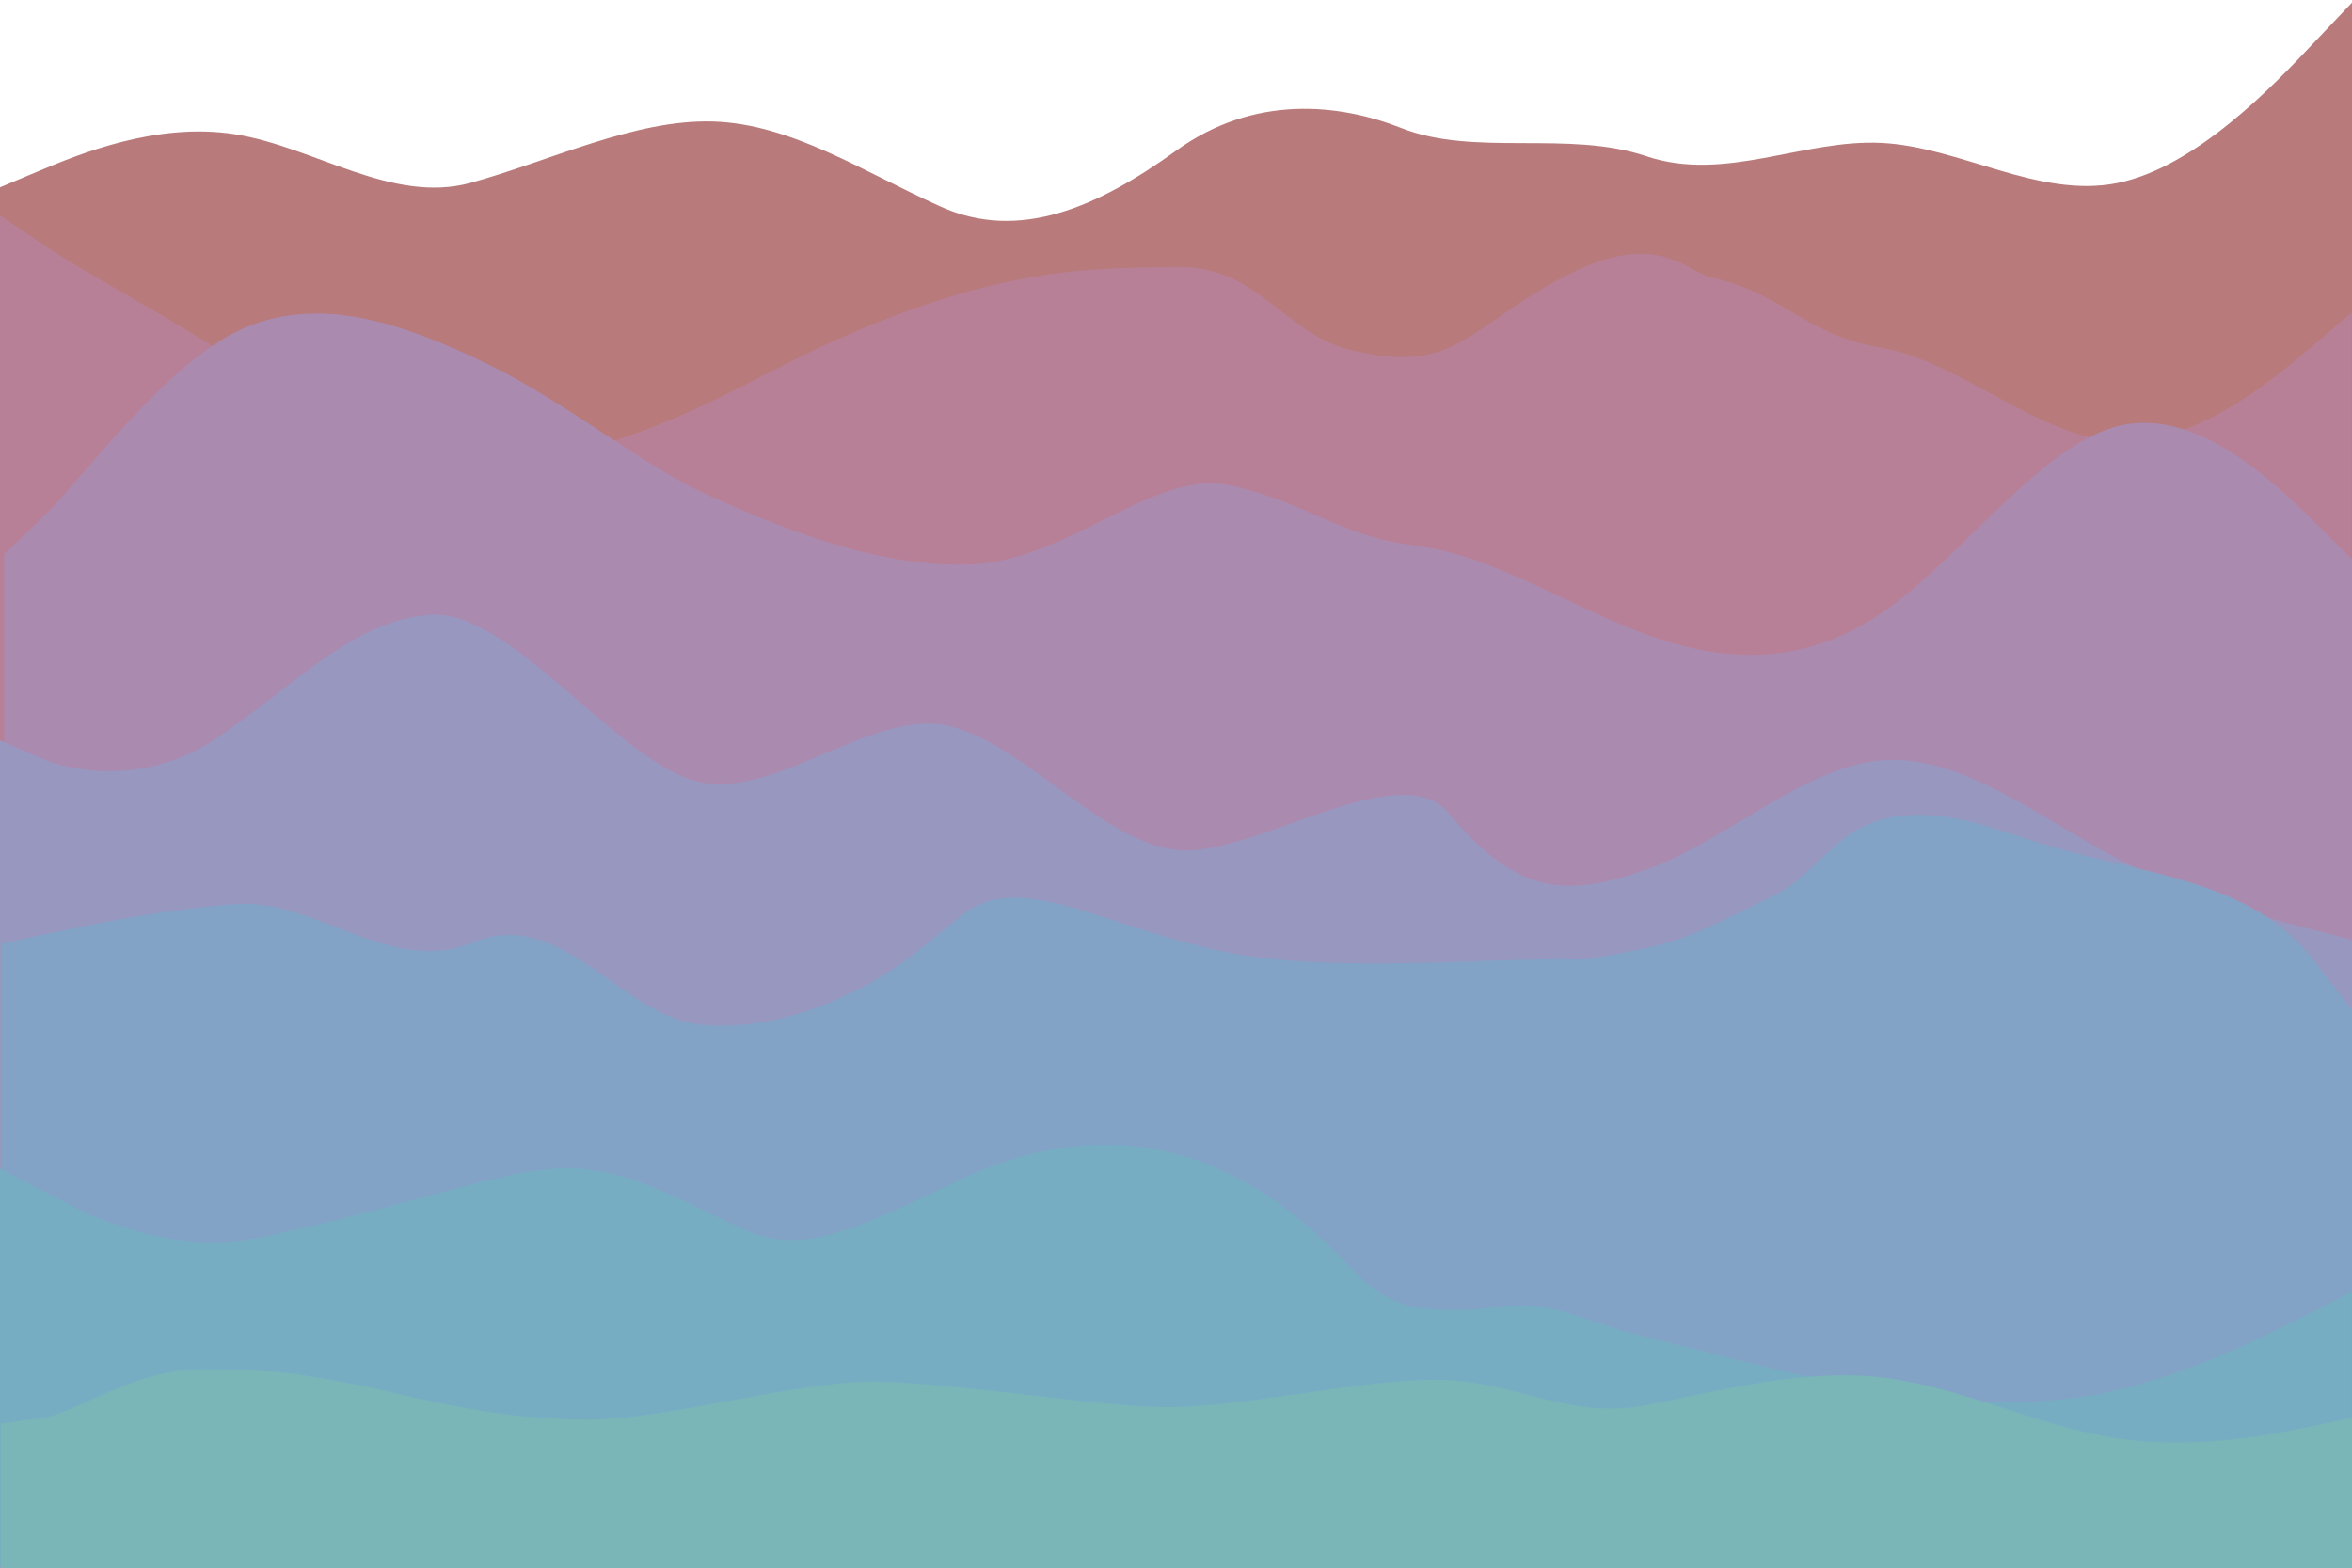
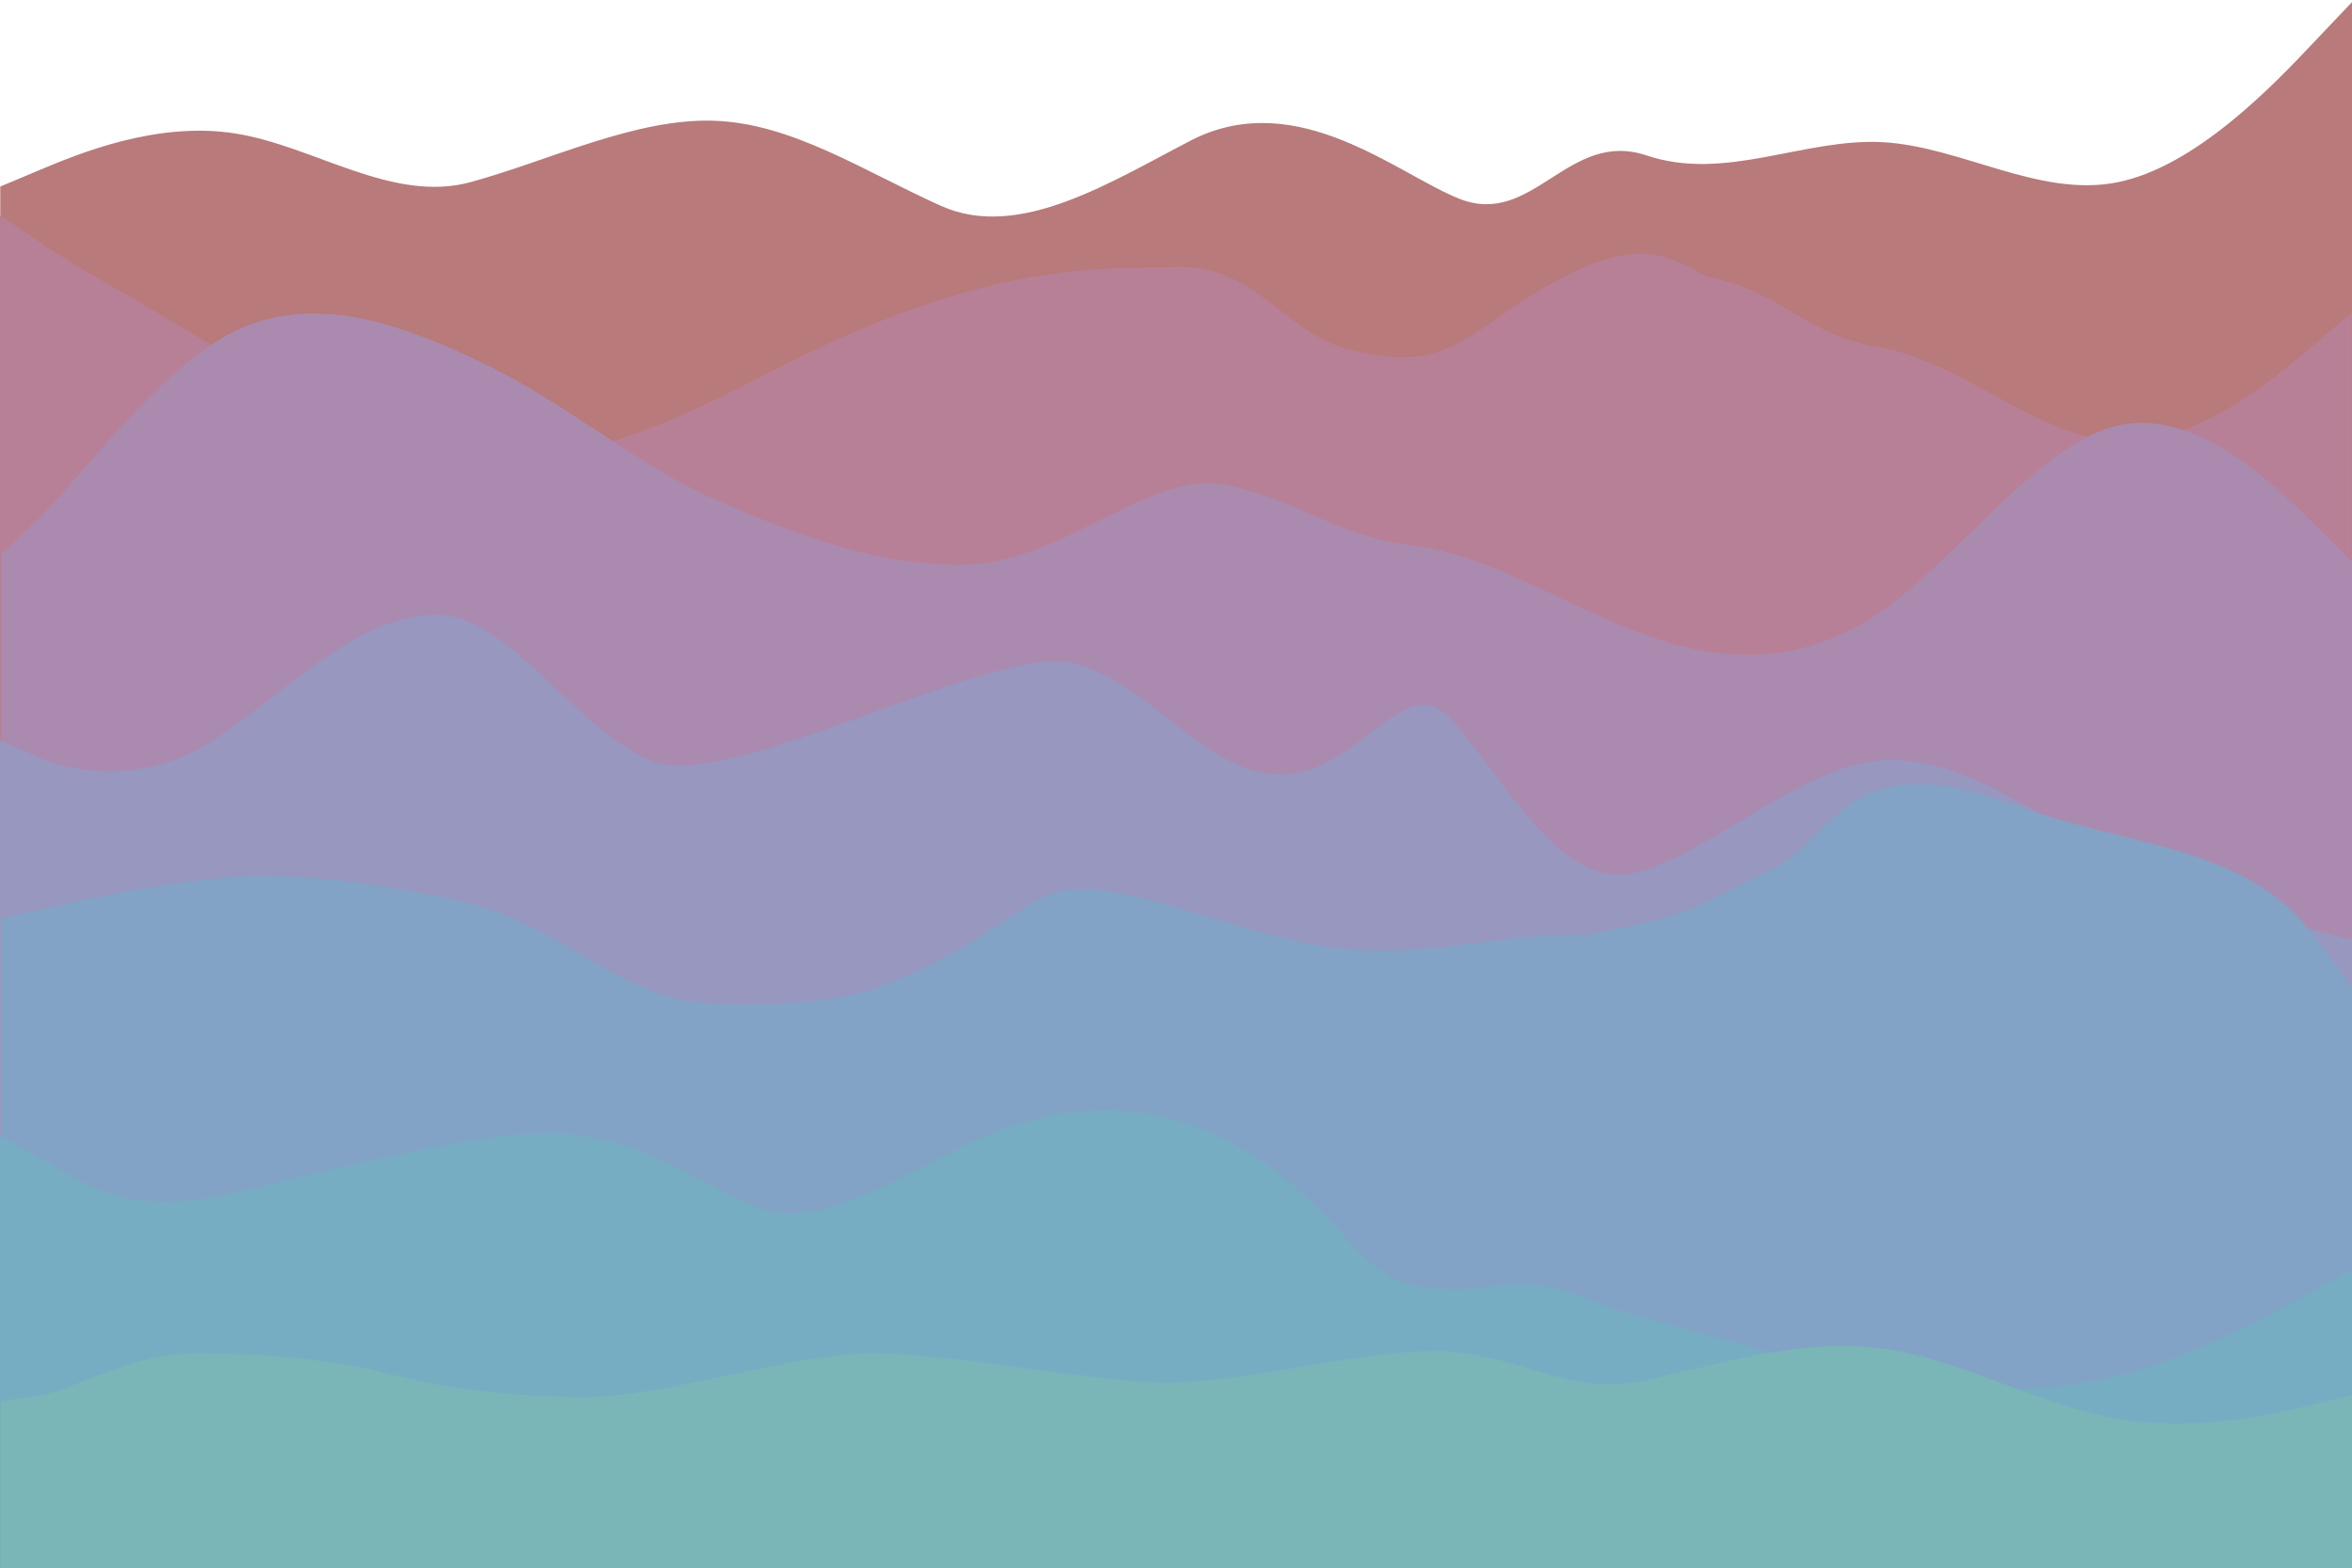
<svg xmlns="http://www.w3.org/2000/svg" version="1.1" id="visual" x="0px" y="0px" viewBox="0 0 900 600" style="enable-background:new 0 0 900 600;" xml:space="preserve">
  <style type="text/css">
	.st0{fill:#B87A7A;}
	.st1{fill:#B78096;}
	.st2{fill:#AB8AAF;}
	.st3{fill:#9797C0;}
	.st4{fill:#82A3C6;}
	.st5{fill:#76ADC3;}
	.st6{fill:#7AB5B8;}
</style>
  <g>
-     <path class="st0" d="M0,71.7l15-6.3c15-6.3,45-18.8,75-14c30,4.7,60,26.8,90,18.6s62.8-24.4,92.8-23.5S330,65.6,360,79.1   s60,0.2,90-21.4c30-21.7,62.6-18,86.2-8.7c28.1,11.1,63.8,0.7,93.8,10.8s60-6.6,90-5.1s60,21.3,90,15.4c30-5.9,60-37.4,75-53.3   L900,1v581.9h-15c-15,0-45,0-75,0s-60,0-90,0s-60,0-90,0s-60,0-90,0s-60,0-90,0s-60,0-90,0s-60,0-90,0s-60,0-90,0s-60,0-90,0   s-60,0-75,0H0V71.7z" />
+     <path class="st0" d="M0.1,71.4l15-6.3c15-6.3,45-18.8,75-14c30,4.7,60,26.8,90,18.6s62.8-24.4,92.8-23.5s57.2,19.1,87.2,32.6   s65.4-9.5,96.5-25.5c40.3-19.9,78.3,13.5,101.9,22.8c28.1,11.1,41.6-26.7,71.6-16.6s60-6.6,90-5.1s60,21.3,90,15.4s60-37.4,75-53.3   l15-15.8v581.9h-15c-15,0-45,0-75,0s-60,0-90,0s-60,0-90,0s-60,0-90,0c-30,0-60,0-90,0s-60,0-90,0s-60,0-90,0s-60,0-90,0   s-60,0-90,0s-60,0-75,0h-15V71.4z" />
    <path class="st1" d="M-0.1,82.3l17.8,12.1c20.7,13.6,40.7,23.1,72.2,43.5c31.2,20.2,70.3,39,115.6,39c41.3-9.8,61.8-20.4,93.8-36.9   c79.1-40,120.8-37.1,150.8-37.8c30-0.8,40.3,23.6,64.3,31.1c36,9.3,43.1-1.8,69.8-19.1c42.2-27.1,54.7-15.6,68.9-8.4   c30,6.2,36.8,22.2,66.8,27.3s60,34.1,90,35.8s60-23.8,75-36.5l15-12.8v480.3h-15c-15,0-45,0-75,0s-60,0-90,0s-60,0-90,0s-60,0-90,0   s-60,0-90,0s-60,0-90,0s-60,0-90,0s-60,0-90,0s-60,0-90,0s-60,0-75,0h-15L-0.1,82.3L-0.1,82.3z" />
-     <path class="st2" d="M1.6,212.1l15-14.4c15-14.5,47.4-59.8,77.4-72.4s62.1-0.6,92.1,13.8c30,14.4,59.8,39.2,85.5,50.7   c27.6,12.4,62,26.3,95.2,26.3c39.7,1.2,73.7-36.9,103.7-30.4s41.1,19.4,71.1,23.1c30,3.7,60,24,90,34.6c30,10.6,60,11.3,90-9.9   s60-64,90-70.7s60,23.1,75,37.9l15,14.9v384.6h-15c-15,0-45,0-75,0s-60,0-90,0s-60,0-90,0s-60,0-90,0s-60,0-90,0s-60,0-90,0   s-60,0-90,0s-60,0-90,0s-60,0-90,0s-60,0-75,0h-15L1.6,212.1L1.6,212.1z" />
-     <path class="st3" d="M-0.1,283.3l15,6.6c15,6.7,42.6,9.4,67.1-6.8c30.3-20.1,52.4-45.5,82.4-47.8s69.6,52.8,99.6,63   c30,10.2,68.4-27,98.4-20.6c30,6.5,61.8,48.1,91.8,47.8c30-0.4,82-36,100.2-14.2c26.7,32,45.6,31.9,75.6,21.5   c30-10.5,60-39.3,90-41.8c30-2.4,60,21.6,90,37.5c30,15.8,60,23.5,75,27.3l15,3.9v240.5h-15c-15,0-45,0-75,0s-60,0-90,0s-60,0-90,0   s-60,0-90,0s-60,0-90,0s-60,0-90,0s-60,0-90,0s-60,0-90,0s-60,0-90,0s-60,0-75,0H0V283.3H-0.1z" />
-     <path class="st4" d="M900.6,599.6h-15c-15,0-45,0-75,0s-60,0-90,0s-60,0-90,0s-60,0-90,0s-60,0-90,0s-60,0-90,0s-60,0-90,0   s-60,0-90,0s-60,0-90,0s-60,0-75,0h-15V361.2l15-3.3c15-3.1,45-9.8,75-11.9c30-2.1,59.1,27.6,90,14.8   c35.3-14.6,57.2,29.6,89.6,31.6c28.4,1.7,50.8-10.1,61.8-15.5c11.4-6.8,14-8.4,35.1-25.9c22.6-18.6,51.5,2.4,99.6,12.9   c42.7,9.4,107,2,139.6,3.4c35.6-6.3,35.6-6.3,72.4-24.5c21.6-10.7,26.1-36.4,67.6-29.9c8.6,1.4,15.4,3.7,31.4,8.9   c41.6,13.4,83.6,13.7,108.4,46.7l14.5,18.7L900.6,599.6L900.6,599.6z" />
-     <path class="st5" d="M-0.2,447.2l34.9,18c24.9,9.4,43.5,13.3,68.8,7.7c68.1-15.2,100.5-30,124.1-24.8c20.7,1.9,53.3,22.7,64.8,25.2   c20.5,5.5,43.4-7,73.5-21.1c92.1-44.5,145.6,29.6,156,38c12.4,10.1,20.4,12,43.7,10.9c30-4.9,34.2,3.2,64.2,10.6s60,15.7,90,20.7   s60,6.6,90-0.3c30-6.9,60-22.2,75-29.9l15-7.7v105.3h-15c-15,0-45,0-75,0s-60,0-90,0s-60,0-90,0s-60,0-90,0s-60,0-90,0s-60,0-90,0   s-60,0-90,0s-60,0-90,0s-60,0-90,0s-60,0-75,0h-15L-0.2,447.2L-0.2,447.2z" />
-     <path id="XMLID_00000181089738885365990740000010483678770683170226_" class="st6" d="M900.3,600.4h-15c-15,0-45,0-75,0s-60,0-90,0   s-60,0-90,0s-60,0-90,0s-60,0-90,0s-60,0-90,0s-60,0-90,0s-60,0-90,0s-60,0-90,0s-60,0-75,0h-15v-55.6l15-2   c15-1.9,35.2-19.6,65.2-18.8c30.1,0.8,30.6,1.2,60,6.7c30.9,7.4,54.5,12.5,84.5,12.6c30,0.1,80.5-15,110.5-14.5   c30,0.5,76.7,8.4,106.7,9.7c30,1.2,79-11.1,109-10.4c30,0.7,49.1,15.5,79.1,9.6s60-14,90-10.5c30,3.5,60,18.8,90,23.3   s60-1.6,75-4.8l15-3.1V600.4z" />
+     <path class="st2" d="M0.6,212.1l15-14.4c15-14.5,47.4-59.8,77.4-72.4s62.1-0.6,92.1,13.8s59.8,39.2,85.5,50.7   c27.6,12.4,62,26.3,95.2,26.3c39.7,1.2,73.7-36.9,103.7-30.4s41.1,19.4,71.1,23.1c30,3.7,60,24,90,34.6s60,11.3,90-9.9   s60-64,90-70.7s60,23.1,75,37.9l15,14.9v384.6h-15c-15,0-45,0-75,0s-60,0-90,0s-60,0-90,0s-60,0-90,0s-60,0-90,0s-60,0-90,0   s-60,0-90,0s-60,0-90,0s-60,0-90,0s-60,0-75,0h-15L0.6,212.1L0.6,212.1z" />
+     <path class="st3" d="M-0.1,283.3l15,6.6c15,6.7,42.6,9.4,67.1-6.8c30.3-20.1,52.4-45.5,82.4-47.8s56.5,46.2,86.5,56.4   c30,10.2,128.8-44.5,158.8-38.1c30,6.5,50.9,43.1,80.9,42.8c30-0.4,47.3-42.1,65.5-20.3c26.7,32,43.9,67.1,73.9,56.7   c30-10.5,60-39.3,90-41.8c30-2.4,60,21.6,90,37.5c30,15.8,60,23.5,75,27.3l15,3.9v240.5h-15c-15,0-45,0-75,0s-60,0-90,0s-60,0-90,0   s-60,0-90,0s-60,0-90,0s-60,0-90,0s-60,0-90,0s-60,0-90,0s-60,0-90,0s-60,0-75,0H0V283.3H-0.1z" />
+     <path class="st4" d="M900.6,599.6h-15c-15,0-45,0-75,0s-60,0-90,0s-60,0-90,0s-60,0-90,0s-60,0-90,0s-60,0-90,0s-60,0-90,0   s-60,0-90,0s-60,0-90,0s-60,0-75,0h-15V351.4l15-3.4c15-3.2,45-10.2,75-12.4c30-2.2,72.4,6,90.4,10.5c34.7,9.5,56.8,35.7,89.2,37.8   c28.4,1.8,56.8-1.4,67.8-7c20.8-7.6,26.7-11.9,52.7-28.4c22.6-19.4,57.4,0.8,105.5,11.7c42.7,9.8,77.5-3.8,110.1-2.4   c35.6-6.6,35.6-6.6,72.4-25.5c21.6-11.1,26.1-37.9,67.6-31.1c8.6,1.5,15.4,3.9,31.4,9.3c41.6,14,83.6,14.3,108.4,48.6l14.5,19.5   L900.6,599.6L900.6,599.6z" />
+     <path class="st5" d="M-0.2,434.7l34.9,19.5c24.9,10.2,43.3,5.2,68.6-0.9c68.1-16.4,100.7-23.2,124.3-17.6   c20.7,2.1,53.3,24.6,64.8,27.3c20.5,5.9,43.4-7.6,73.5-22.8c92.1-48.1,145.6,32,156,41.1c12.4,10.9,20.4,13,43.7,11.8   c30-5.3,34.2,3.5,64.2,11.5c30,8,60,17,90,22.4s60,7.1,90-0.3c30-7.5,60-24,75-32.3l15-8.3v113.9h-15c-15,0-45,0-75,0s-60,0-90,0   s-60,0-90,0s-60,0-90,0s-60,0-90,0s-60,0-90,0s-60,0-90,0s-60,0-90,0s-60,0-90,0s-60,0-75,0h-15L-0.2,434.7L-0.2,434.7z" />
+     <path id="XMLID_00000181089738885365990740000010483678770683170226_" class="st6" d="M900.3,600.4h-15c-15,0-45,0-75,0s-60,0-90,0   s-60,0-90,0s-60,0-90,0s-60,0-90,0s-60,0-90,0s-60,0-90,0s-60,0-90,0s-60,0-90,0s-60,0-75,0h-15v-64.1l15-2.3   c15-2.2,34.3-17.1,64.3-16.1c30.1,0.9,36.7,1.8,61.6,5.9c30.9,8.5,53.7,10.7,83.7,10.8c30,0.1,80.5-17.3,110.5-16.7   c30,0.6,76.7,9.7,106.7,11.2c30,1.4,79-12.8,109-12c30,0.8,49.1,17.9,79.1,11.1s60-16.1,90-12.1c30,4,60,21.7,90,26.9   c30,5.2,60-1.8,75-5.5l15-3.6V600.4z" />
  </g>
</svg>
